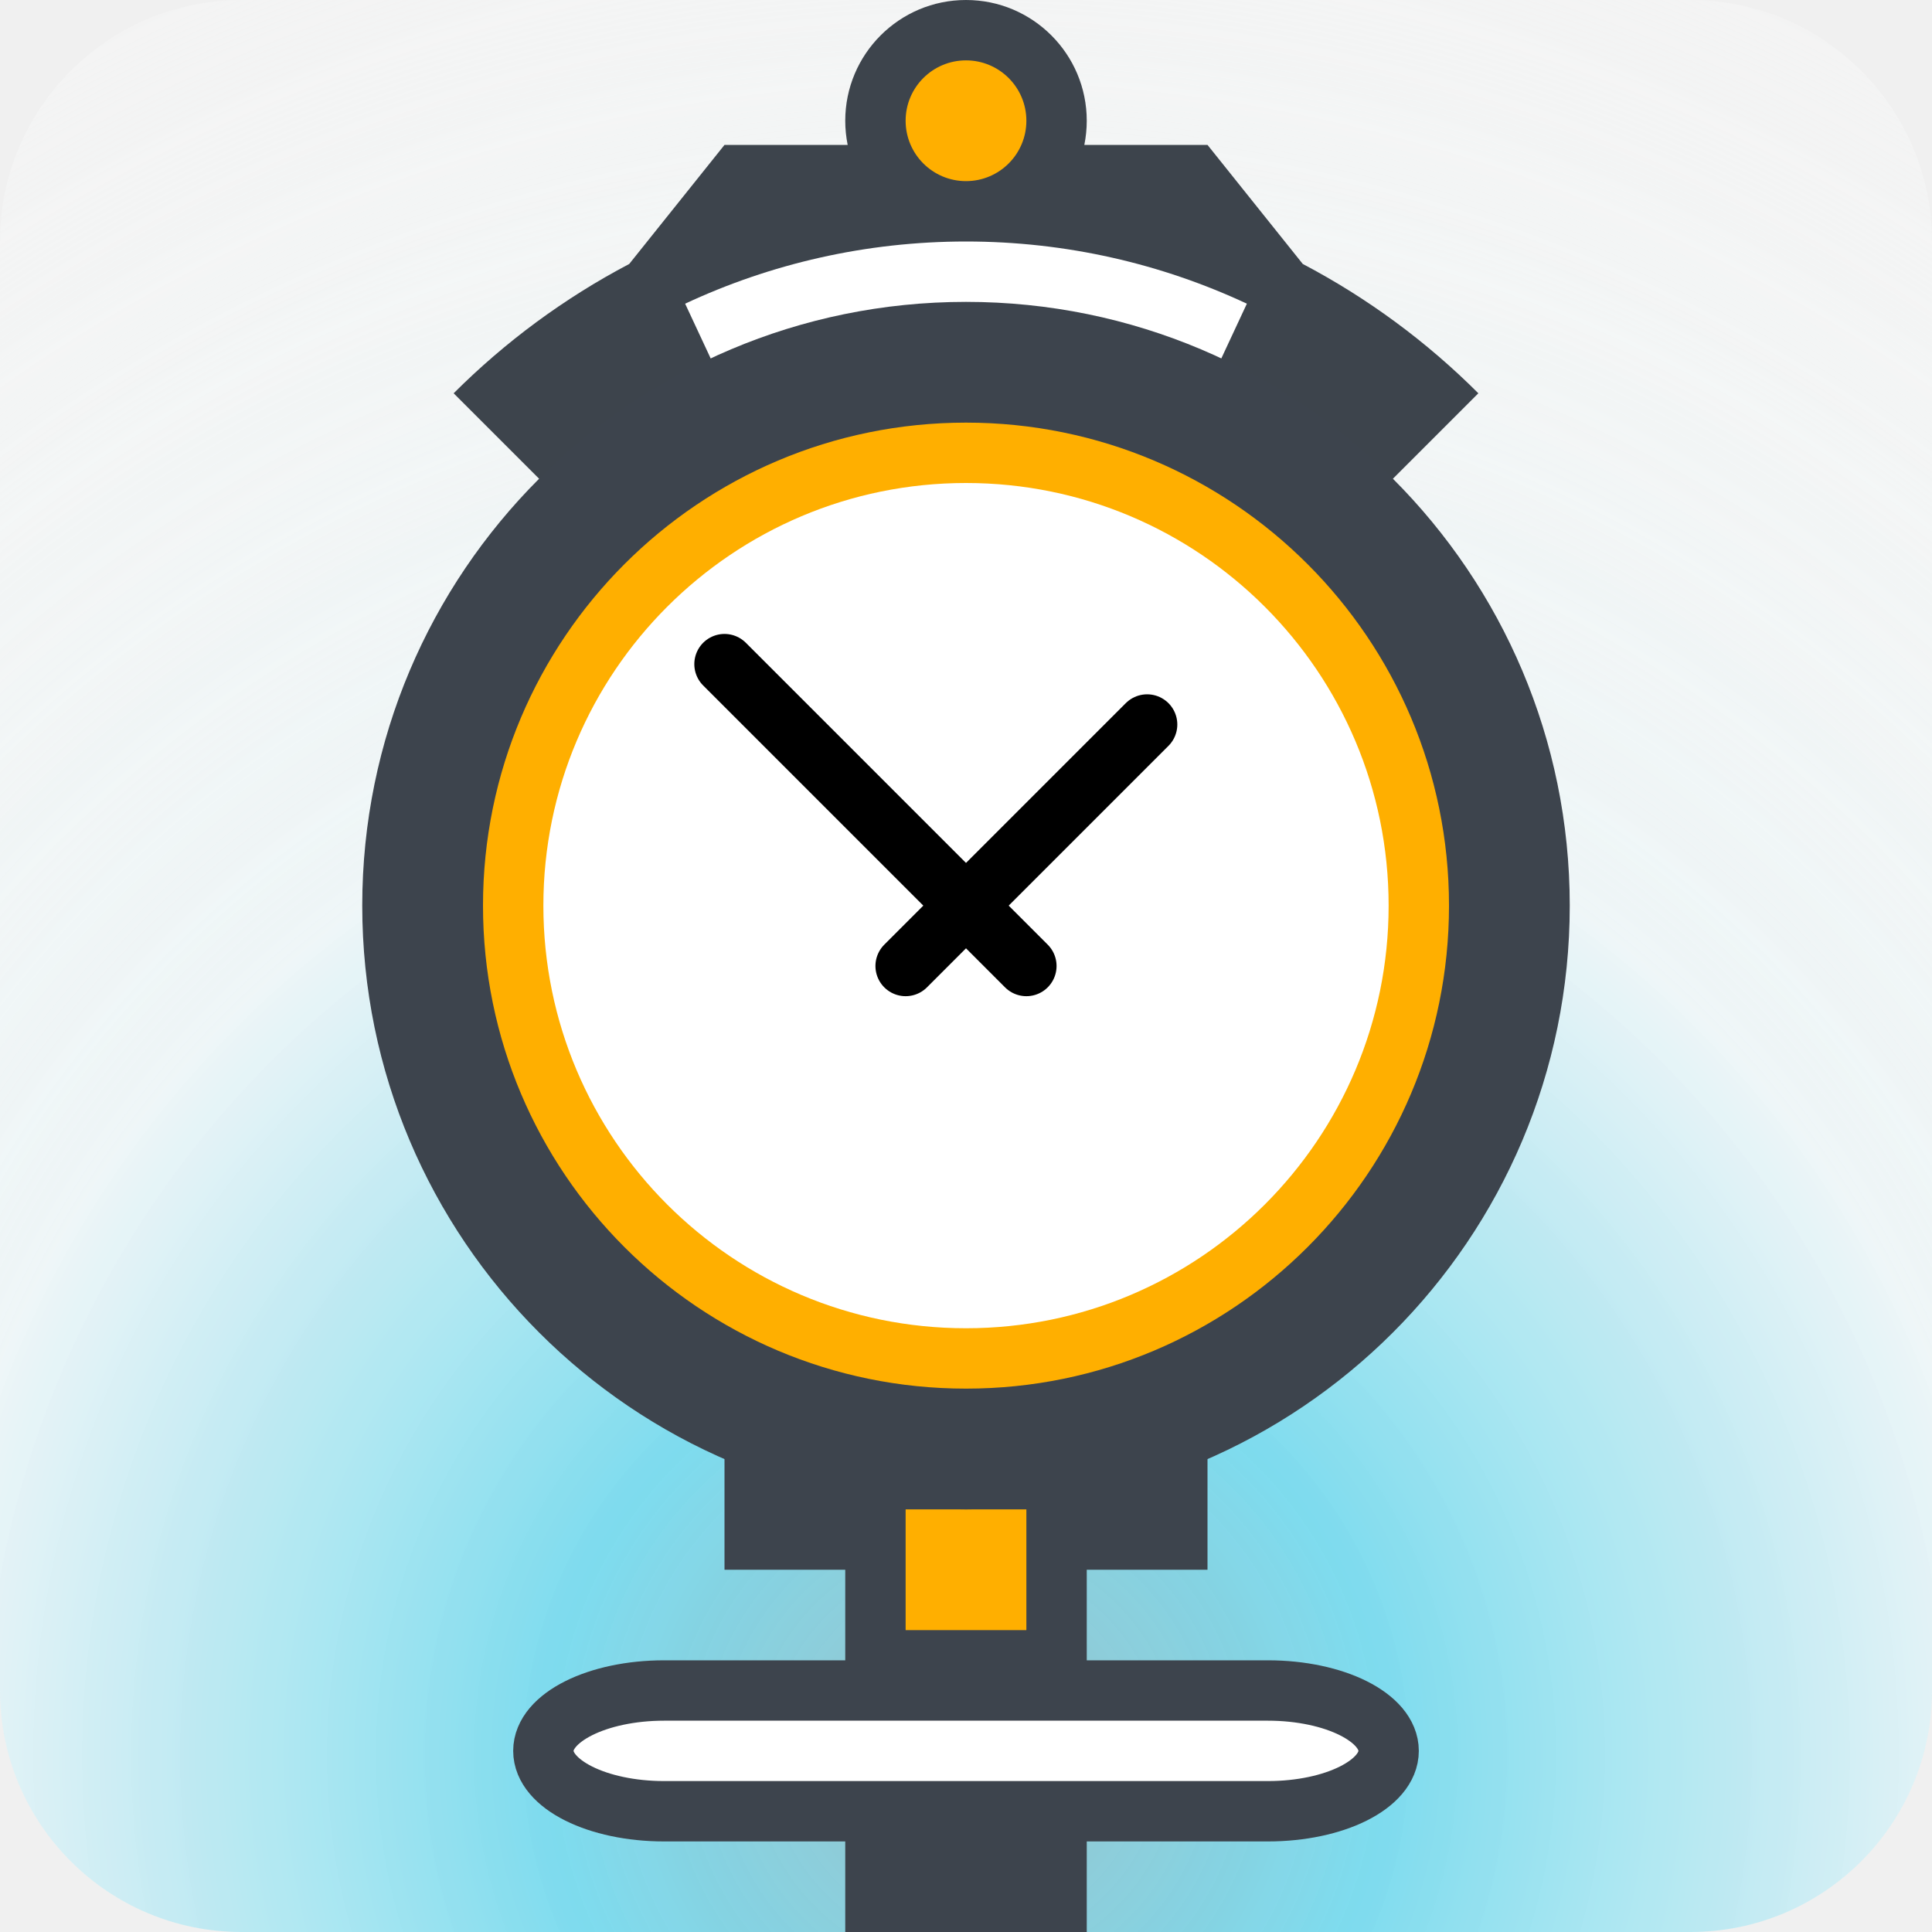
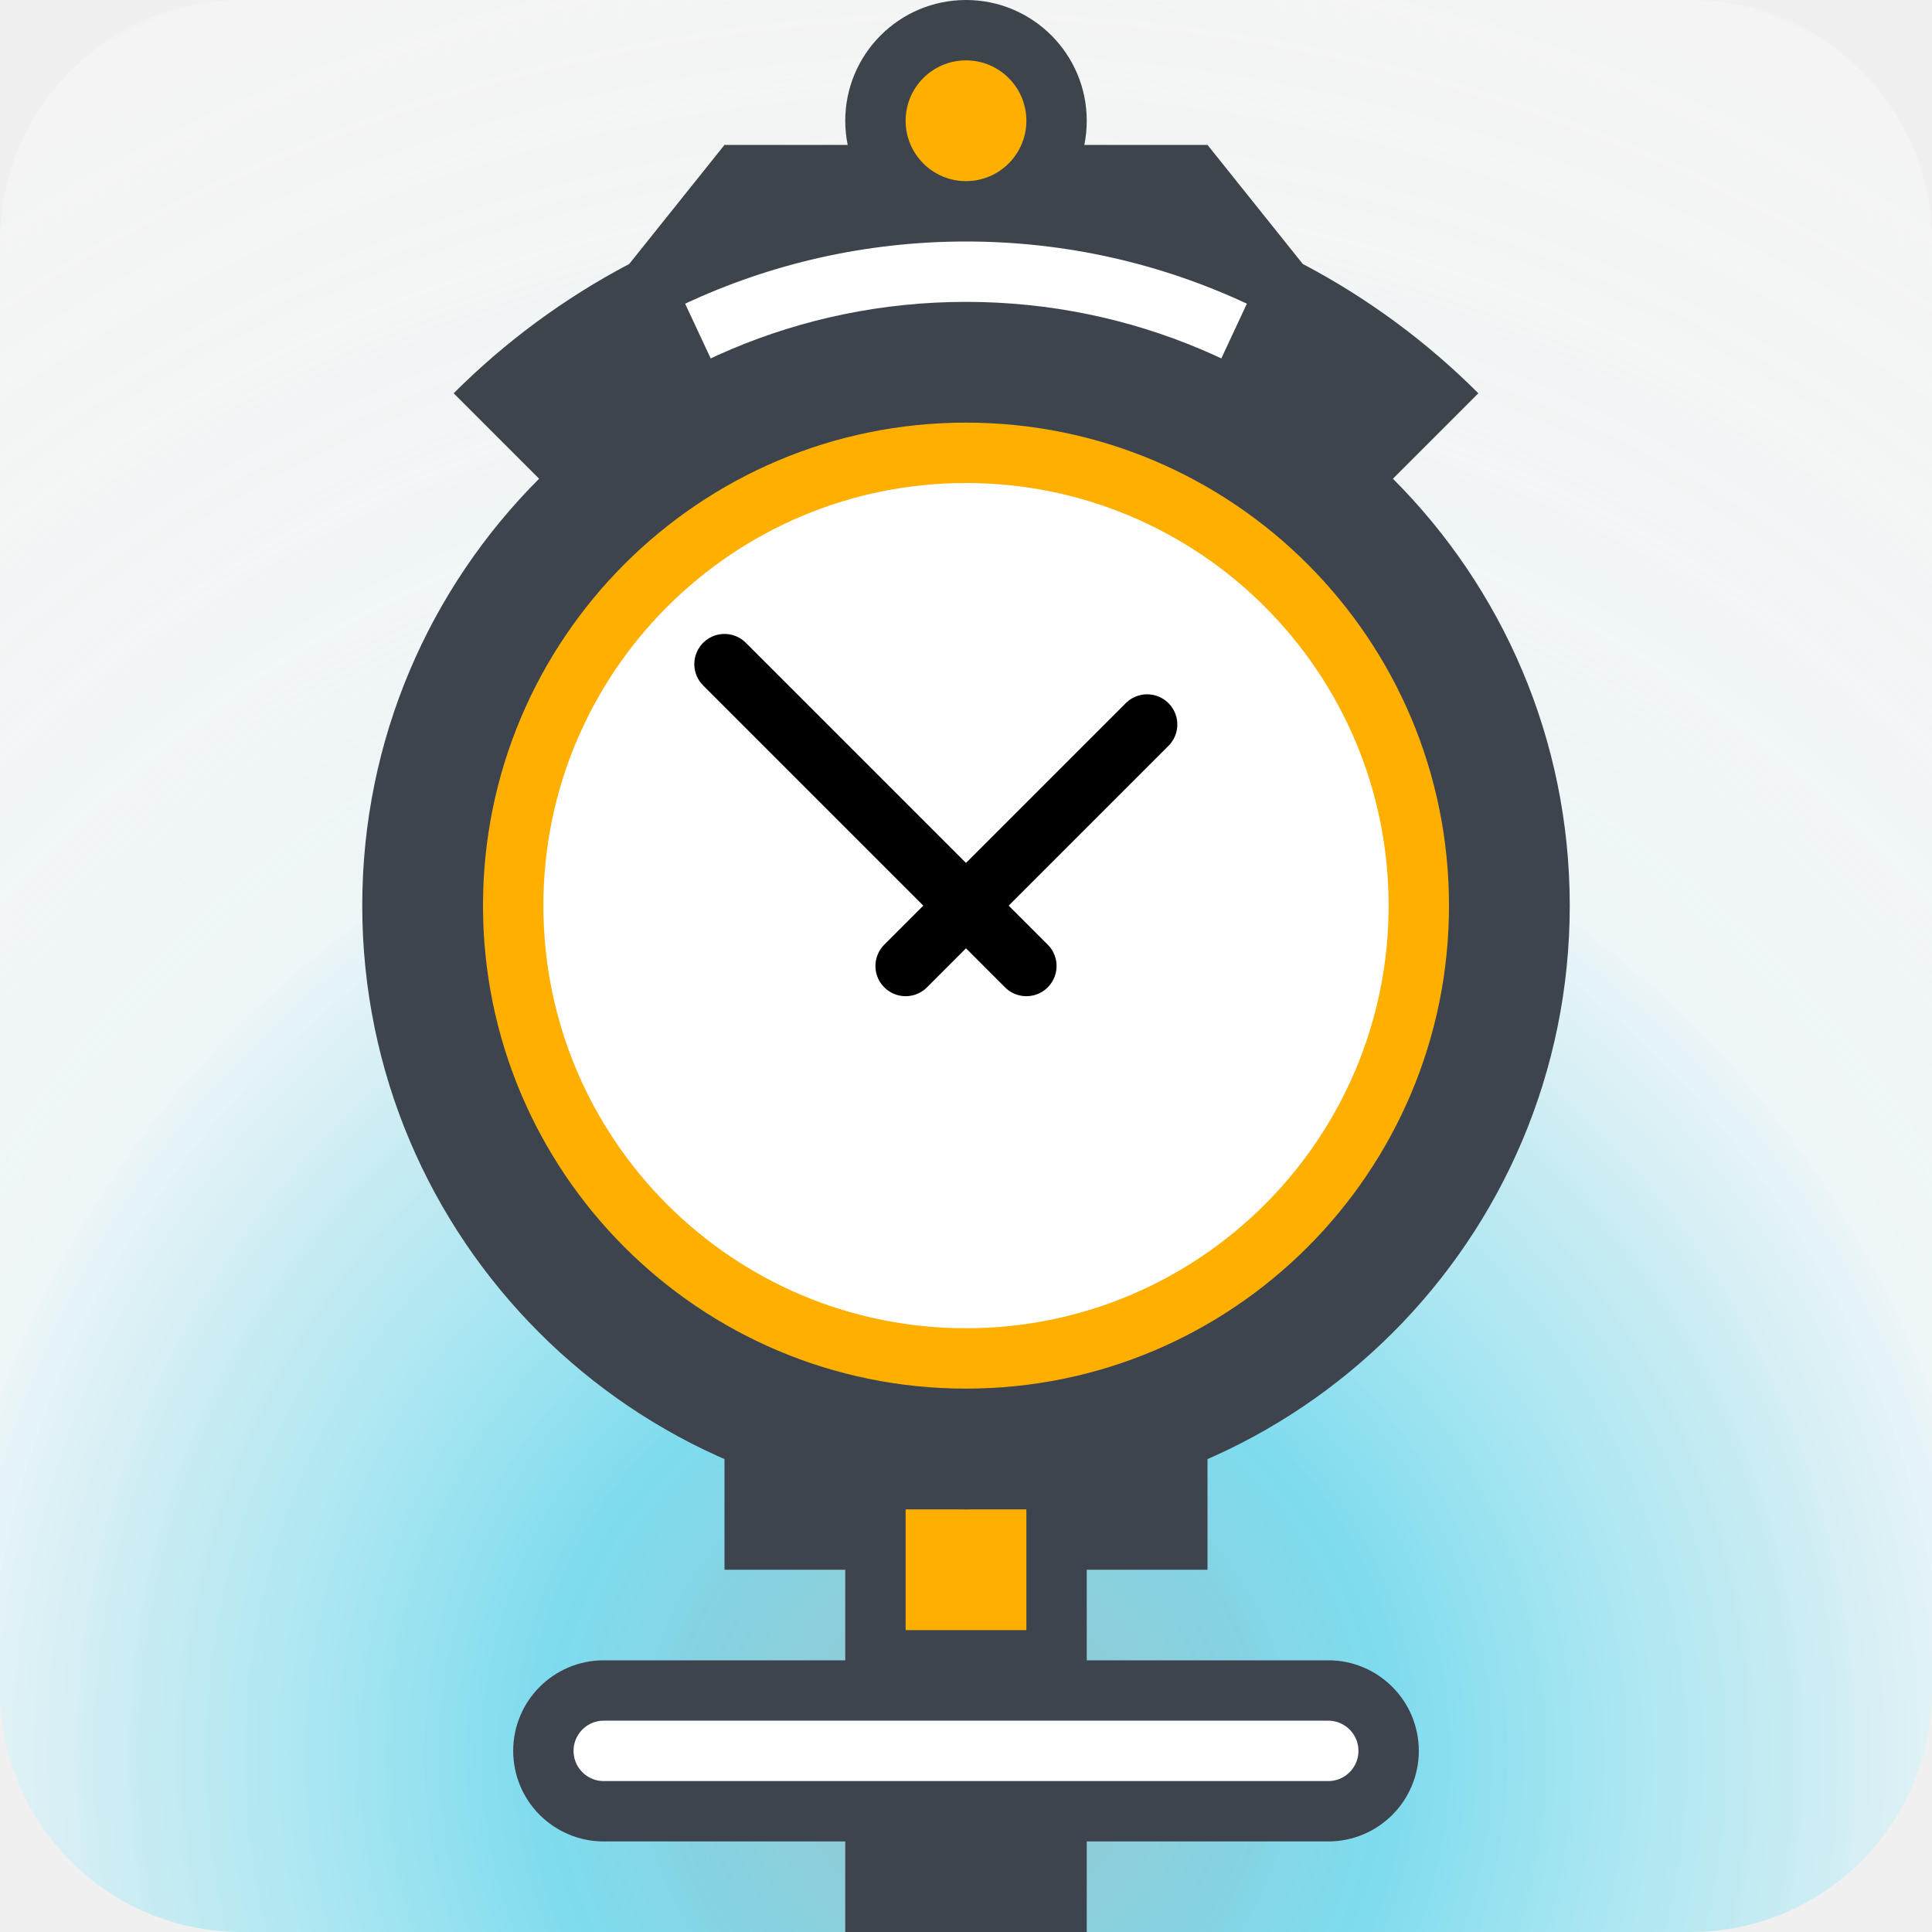
<svg xmlns="http://www.w3.org/2000/svg" xmlns:xlink="http://www.w3.org/1999/xlink" width="16px" height="16px" viewBox="0 0 16 16" version="1.1">
  <description>Created with Sketch.</description>
  <defs>
    <rect id="path-1" x="0" y="0" width="16" height="16" />
    <radialGradient cx="50%" cy="90.517%" fx="50%" fy="90.517%" r="102.581%" id="radialGradient-3">
      <stop stop-color="#64ACBA" stop-opacity="0.7" offset="0%" />
      <stop stop-color="#51D3ED" stop-opacity="0.8" offset="20.95%" />
      <stop stop-color="#EDF8FA" stop-opacity="0.75" offset="52.195%" />
      <stop stop-color="#F7FCFC" stop-opacity="0.5" offset="78.431%" />
      <stop stop-color="#FFFFFF" stop-opacity="0.2" offset="100%" />
    </radialGradient>
    <rect id="path-4" x="0" y="0" width="16" height="16" rx="2" />
  </defs>
  <g id="Page-1" stroke="none" stroke-width="1" fill="none" fill-rule="evenodd">
    <g id="Places" transform="translate(-96, 0)">
      <g id="Mount-Pleasant" transform="translate(96, 0)">
        <mask id="mask-2" fill="white">
          <use xlink:href="#path-1" />
        </mask>
        <g id="Mask" />
        <mask id="mask-5" fill="white">
          <use xlink:href="#path-4" />
        </mask>
        <use id="Background" opacity="0.9" fill="url(#radialGradient-3)" xlink:href="#path-4" />
        <g id="Clock" mask="url(#mask-5)">
          <g transform="translate(1, -0.5)">
            <path d="M6,13.5 L6,16.5 L8,16.5 L8,13.5 L9,13.5 L9,12.5 L5,12.5 L5,13.5 L6,13.5 Z" id="Base" stroke="none" fill="#3D444D" />
            <g id="Crown" stroke="none" stroke-width="1" fill="none">
              <path d="M11.243,3.757 C10.817,3.331 10.327,2.969 9.789,2.686 L9,1.7 L7.98,1.7 L7.98,1.7 C7.993,1.635 8,1.568 8,1.5 C8,0.948 7.552,0.5 7,0.5 C6.448,0.5 6,0.948 6,1.5 C6,1.568 6.007,1.635 6.02,1.7 L5,1.7 L4.211,2.686 L4.211,2.686 C3.673,2.969 3.183,3.331 2.757,3.757 L7,8 L11.243,3.757 Z" id="Frame" fill="#3D444C" />
              <path d="M9.326,3.015 C8.62,2.685 7.831,2.5 7,2.5 C6.169,2.5 5.38,2.685 4.674,3.015 L7,8 L9.326,3.015 Z" id="Welcome" fill="#FFFFFF" />
              <circle id="Seal" fill="#FFAF00" cx="7" cy="1.5" r="0.5" />
            </g>
            <rect id="Leaves" stroke="none" fill="#FFAF00" x="6.5" y="13" width="1" height="1" />
            <g id="Clock-Face" stroke="none" stroke-width="1" fill="none" transform="translate(2, 3)">
              <path d="M5,10 C7.761,10 10,7.761 10,5 C10,2.239 7.761,0 5,0 C2.239,0 0,2.239 0,5 C0,7.761 2.239,10 5,10 Z" id="Face-Frame" fill="#3D444D" />
              <path d="M5,9 C7.209,9 9,7.209 9,5 C9,2.791 7.209,1 5,1 C2.791,1 1,2.791 1,5 C1,7.209 2.791,9 5,9 Z" id="Face-Inner-Frame" fill="#FFAF00" />
              <path d="M5,8.5 C6.933,8.5 8.5,6.933 8.5,5 C8.5,3.067 6.933,1.5 5,1.5 C3.067,1.5 1.5,3.067 1.5,5 C1.5,6.933 3.067,8.5 5,8.5 Z" id="Face" fill="#FFFFFF" />
              <g id="Hands" transform="translate(5, 4.5) rotate(-270) translate(-5, -4.5) translate(3.5, 2.5)" stroke="#000000" stroke-width="0.5" stroke-linecap="round">
                <path d="M2.5,2.5 L0.5,0.5" id="Hour-Hand" />
                <path d="M2.5,1.5 L0,4" id="Minute-Hand" />
              </g>
            </g>
-             <rect id="Sign" stroke="#3D444D" stroke-width="0.5" fill="#FFFFFF" x="3.5" y="14.5" width="7" height="1" rx="1" />
+             <rect id="Sign" stroke="#3D444D" stroke-width="0.5" fill="#FFFFFF" x="3.5" y="14.5" width="7" height="1" rx="0.5" />
          </g>
        </g>
      </g>
    </g>
  </g>
</svg>
